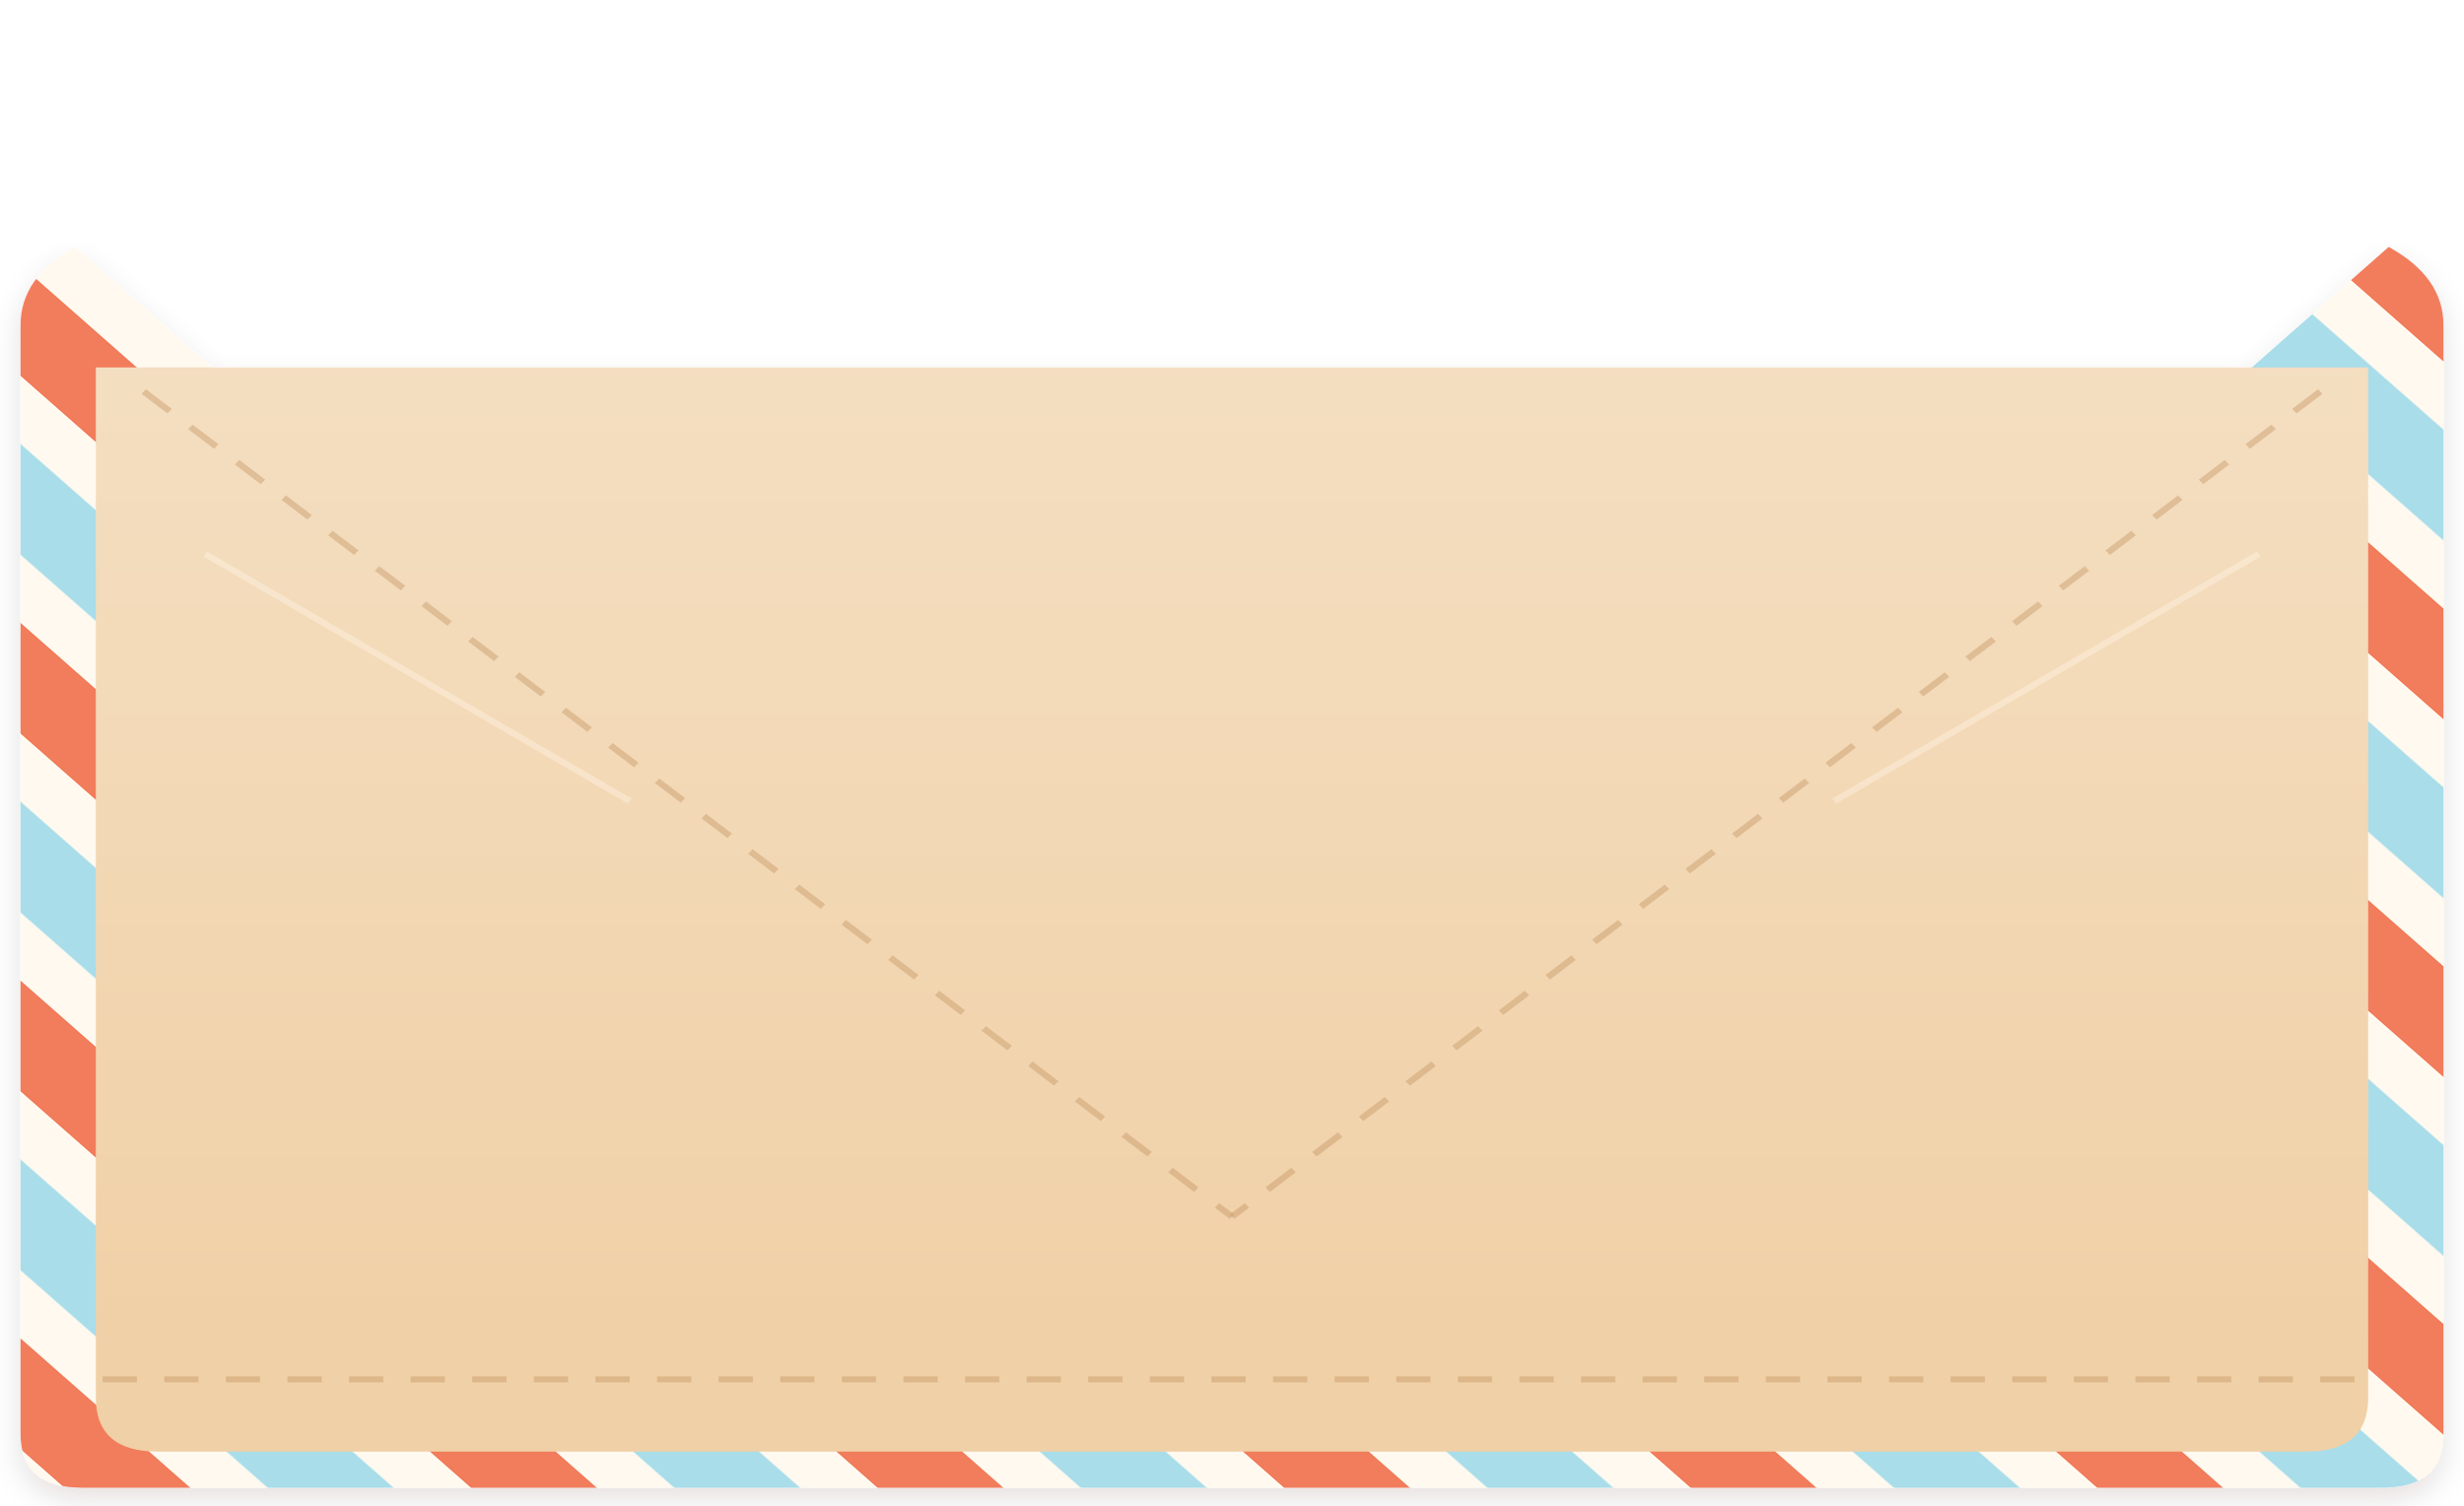
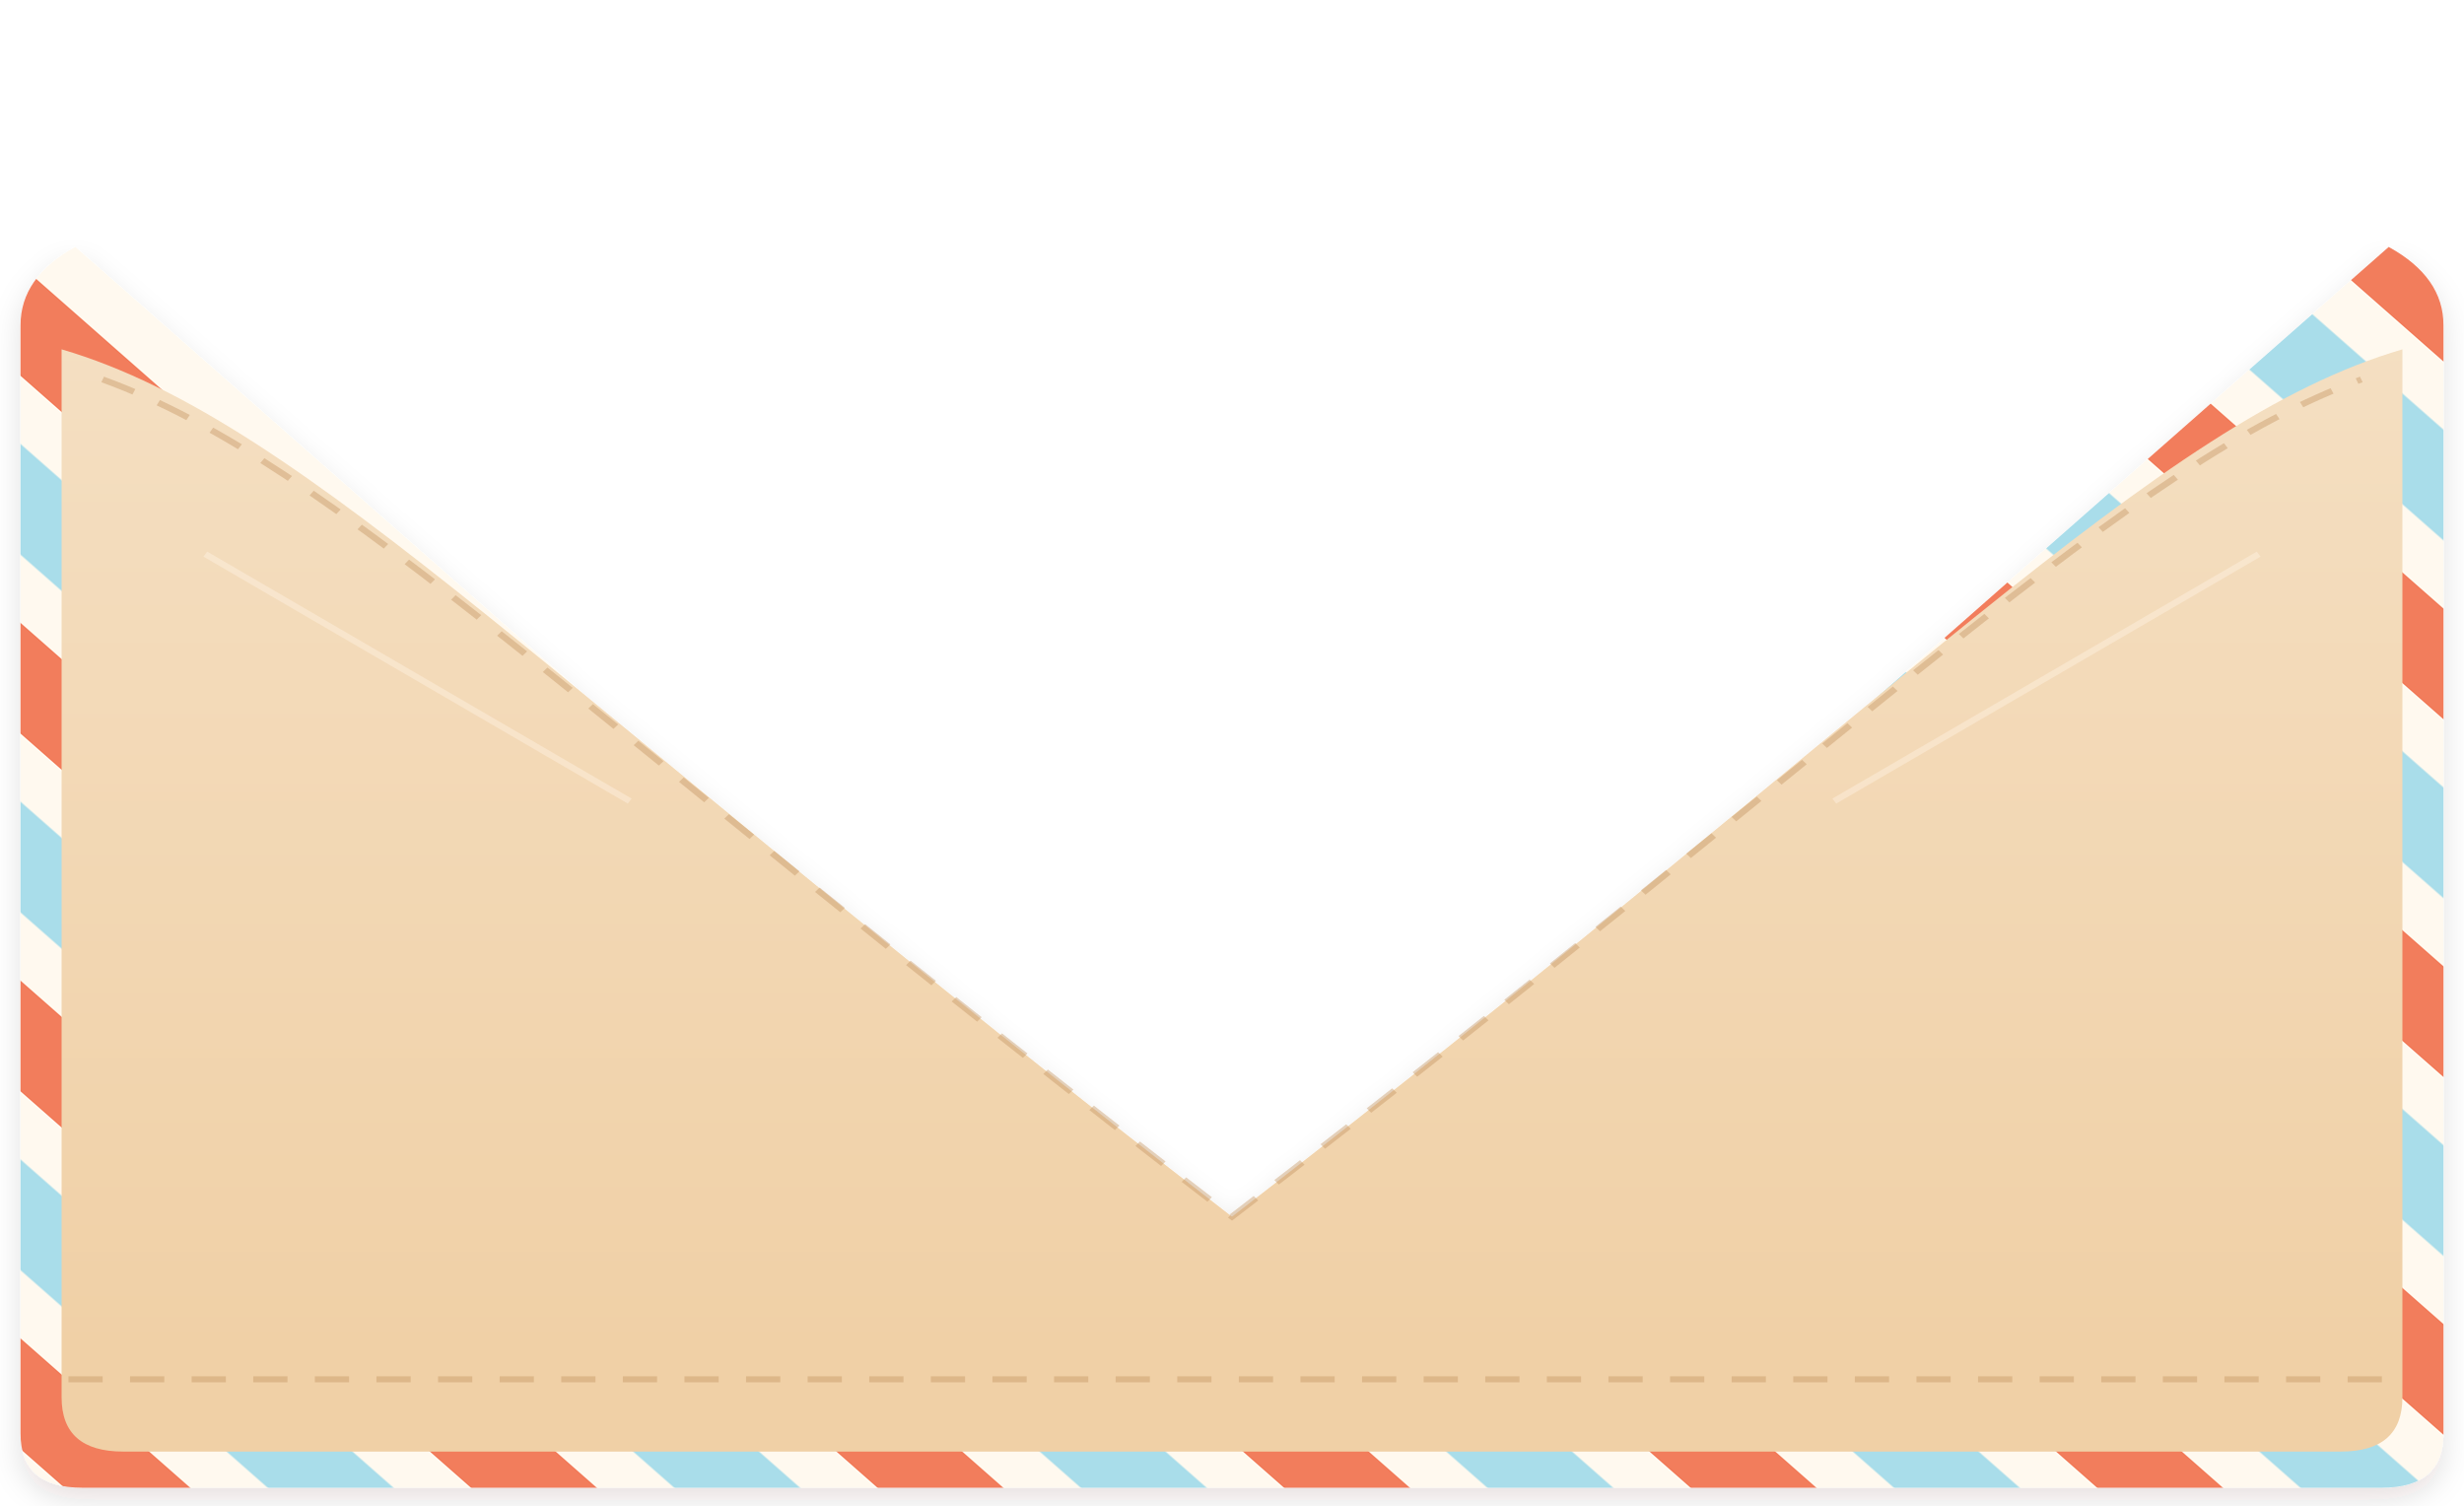
<svg xmlns="http://www.w3.org/2000/svg" width="360" height="220" viewBox="0 0 360 220" fill="none">
  <defs>
    <pattern id="airmail" width="42" height="42" patternUnits="userSpaceOnUse" patternTransform="rotate(-45)">
      <rect width="42" height="42" fill="#FFF9EF" />
      <rect width="13" height="42" fill="#F27D5C" />
      <rect x="21" width="13" height="42" fill="#A9DDEA" />
    </pattern>
    <linearGradient id="kraftBacking" x1="180" y1="54" x2="180" y2="224" gradientUnits="userSpaceOnUse">
      <stop stop-color="#F4DFC2" />
      <stop offset="0.62" stop-color="#F2D6B1" />
      <stop offset="1" stop-color="#F0D0A6" />
    </linearGradient>
    <filter id="paperShadow" x="-8%" y="-8%" width="116%" height="122%">
      <feDropShadow dx="0" dy="2" stdDeviation="2.2" flood-color="#3F281A" flood-opacity="0.12" />
    </filter>
  </defs>
  <g transform="scale(1 0.88)" filter="url(#paperShadow)">
    <path d="M3 54Q3 46 11 41L180 210L349 41Q357 46 357 54V238Q357 247 348 247H12Q3 247 3 238V54Z" fill="url(#airmail)" />
-     <path d="M14 61H346V232Q346 241 337 241H23Q14 241 14 232V61Z" fill="url(#kraftBacking)" />
-     <path d="M21 65L180 202" stroke="#C39562" stroke-opacity="0.42" stroke-width="1" stroke-dasharray="5 4" />
-     <path d="M339 65L180 202" stroke="#C39562" stroke-opacity="0.42" stroke-width="1" stroke-dasharray="5 4" />
-     <path d="M15 229H345" stroke="#C39562" stroke-opacity="0.42" stroke-width="1" stroke-dasharray="5 4" />
+     <path d="M9 58C45 70 82 116 180 202C278 116 315 70 351 58V232Q351 241 342 241H18Q9 241 9 232V58Z" fill="url(#kraftBacking)" />
+     <path d="M15 63C49 77 86 120 180 202C274 120 311 77 345 63" stroke="#C39562" stroke-opacity="0.42" stroke-width="1" stroke-dasharray="5 4" />
+     <path d="M10 229H350" stroke="#C39562" stroke-opacity="0.42" stroke-width="1" stroke-dasharray="5 4" />
    <path d="M30 92L92 133" stroke="#FFF4E4" stroke-opacity="0.42" stroke-width="1" />
    <path d="M330 92L268 133" stroke="#FFF4E4" stroke-opacity="0.42" stroke-width="1" />
  </g>
</svg>
